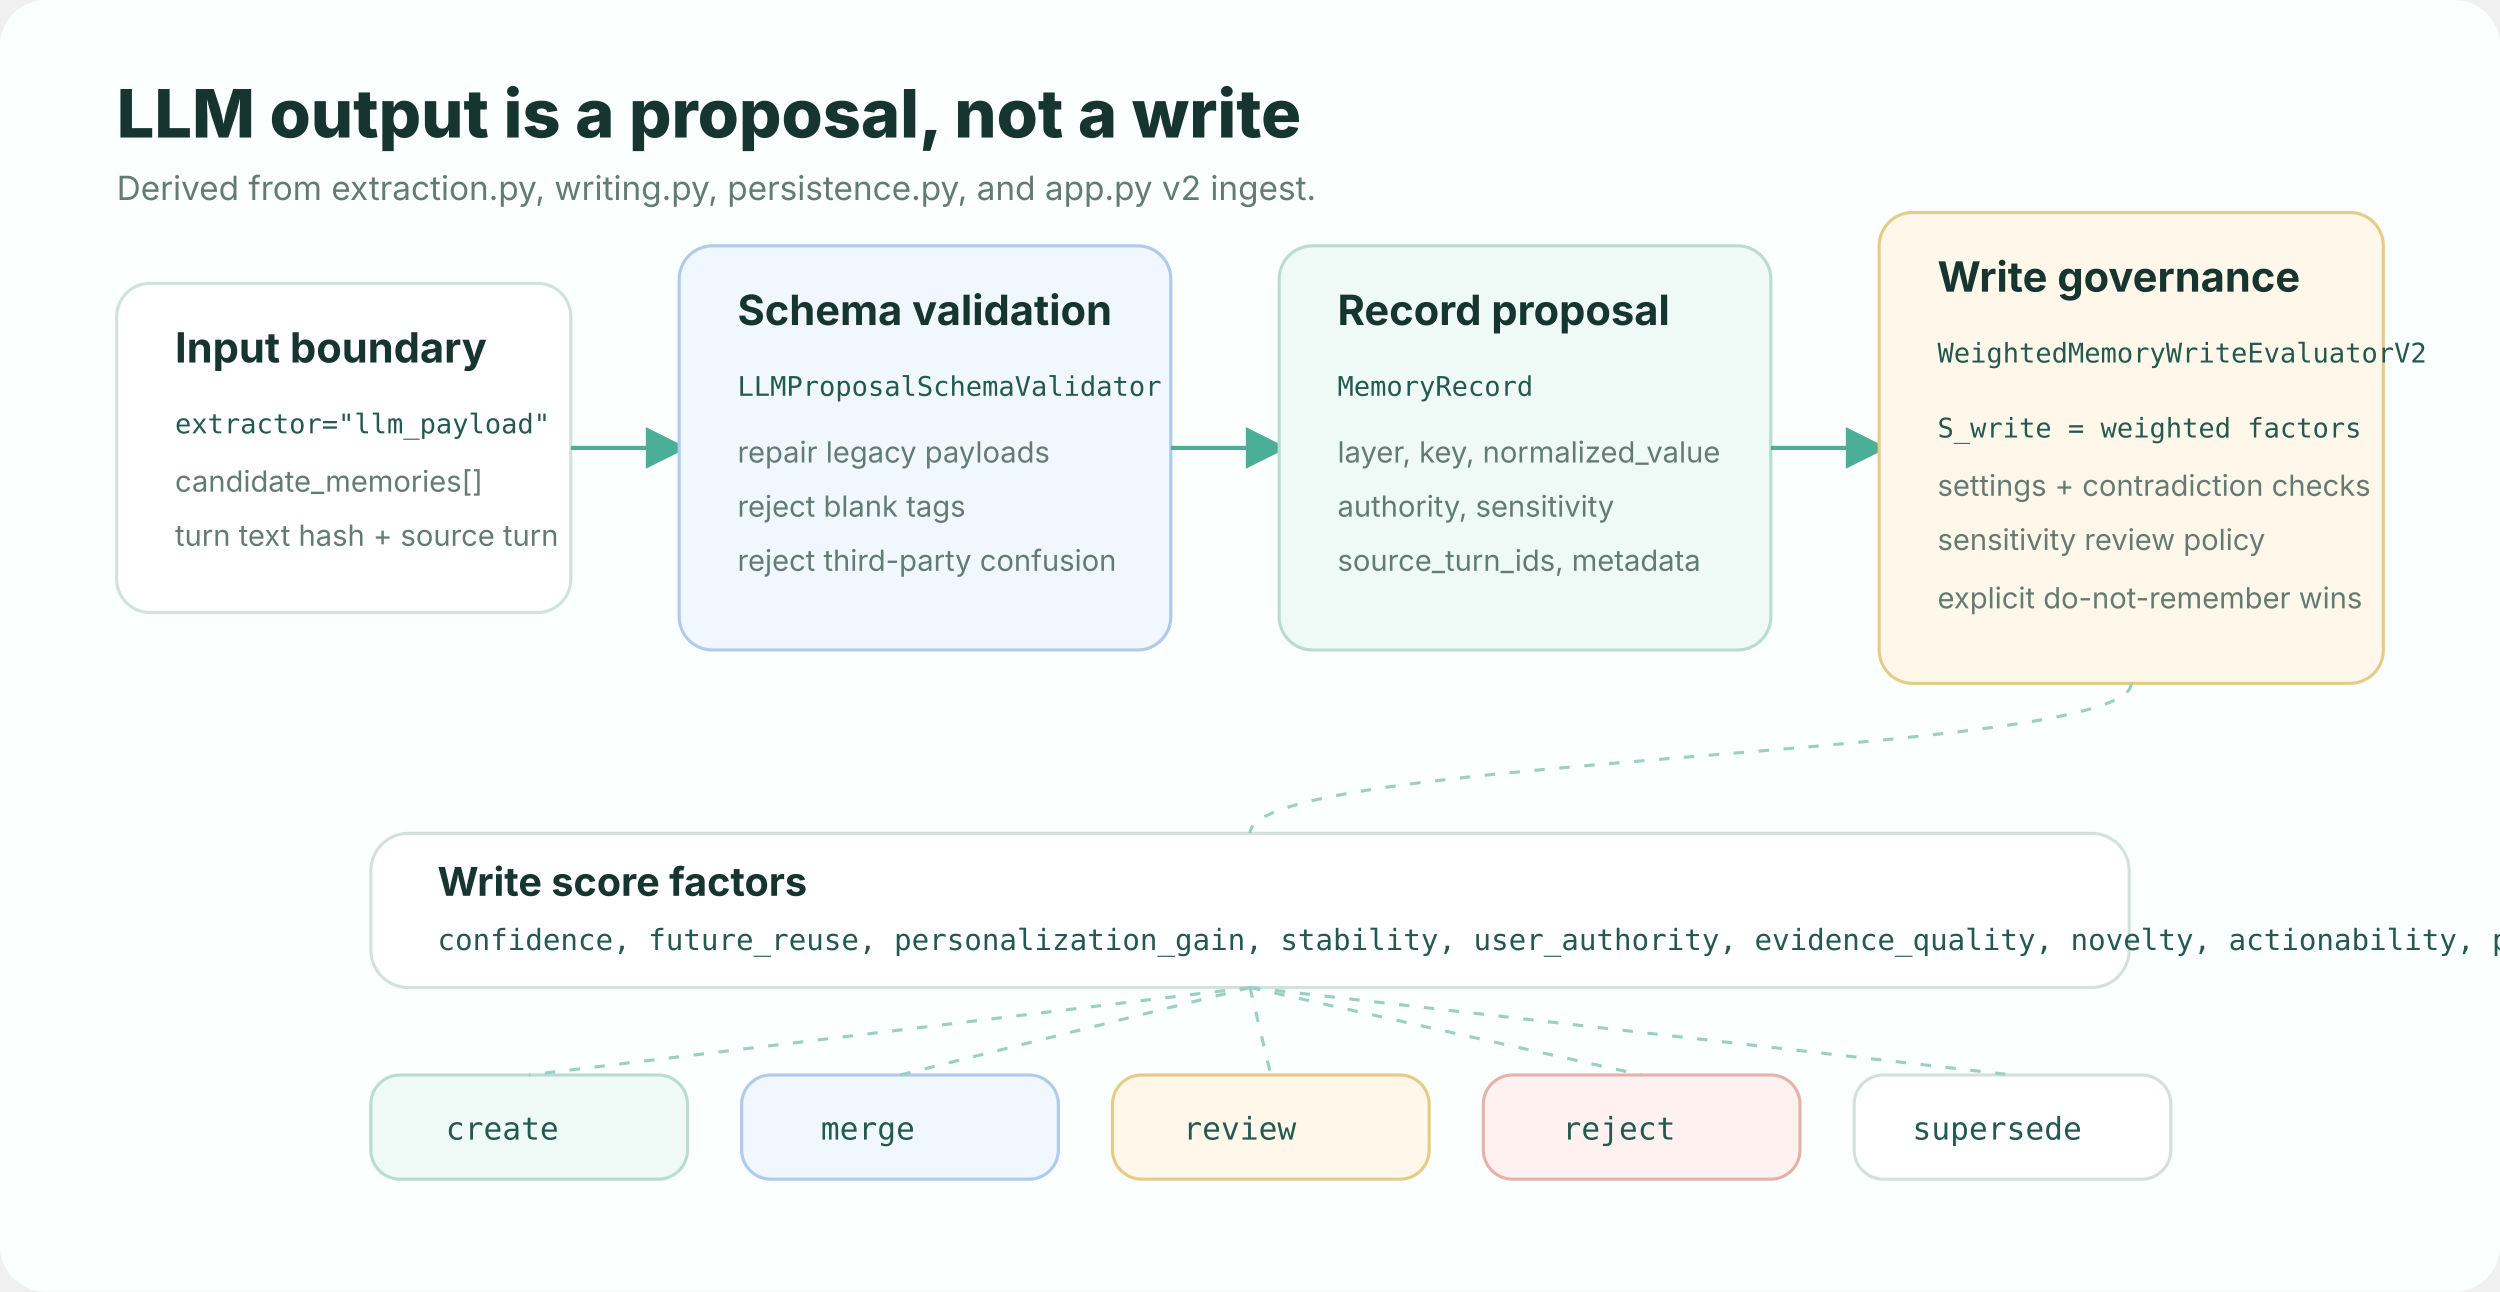
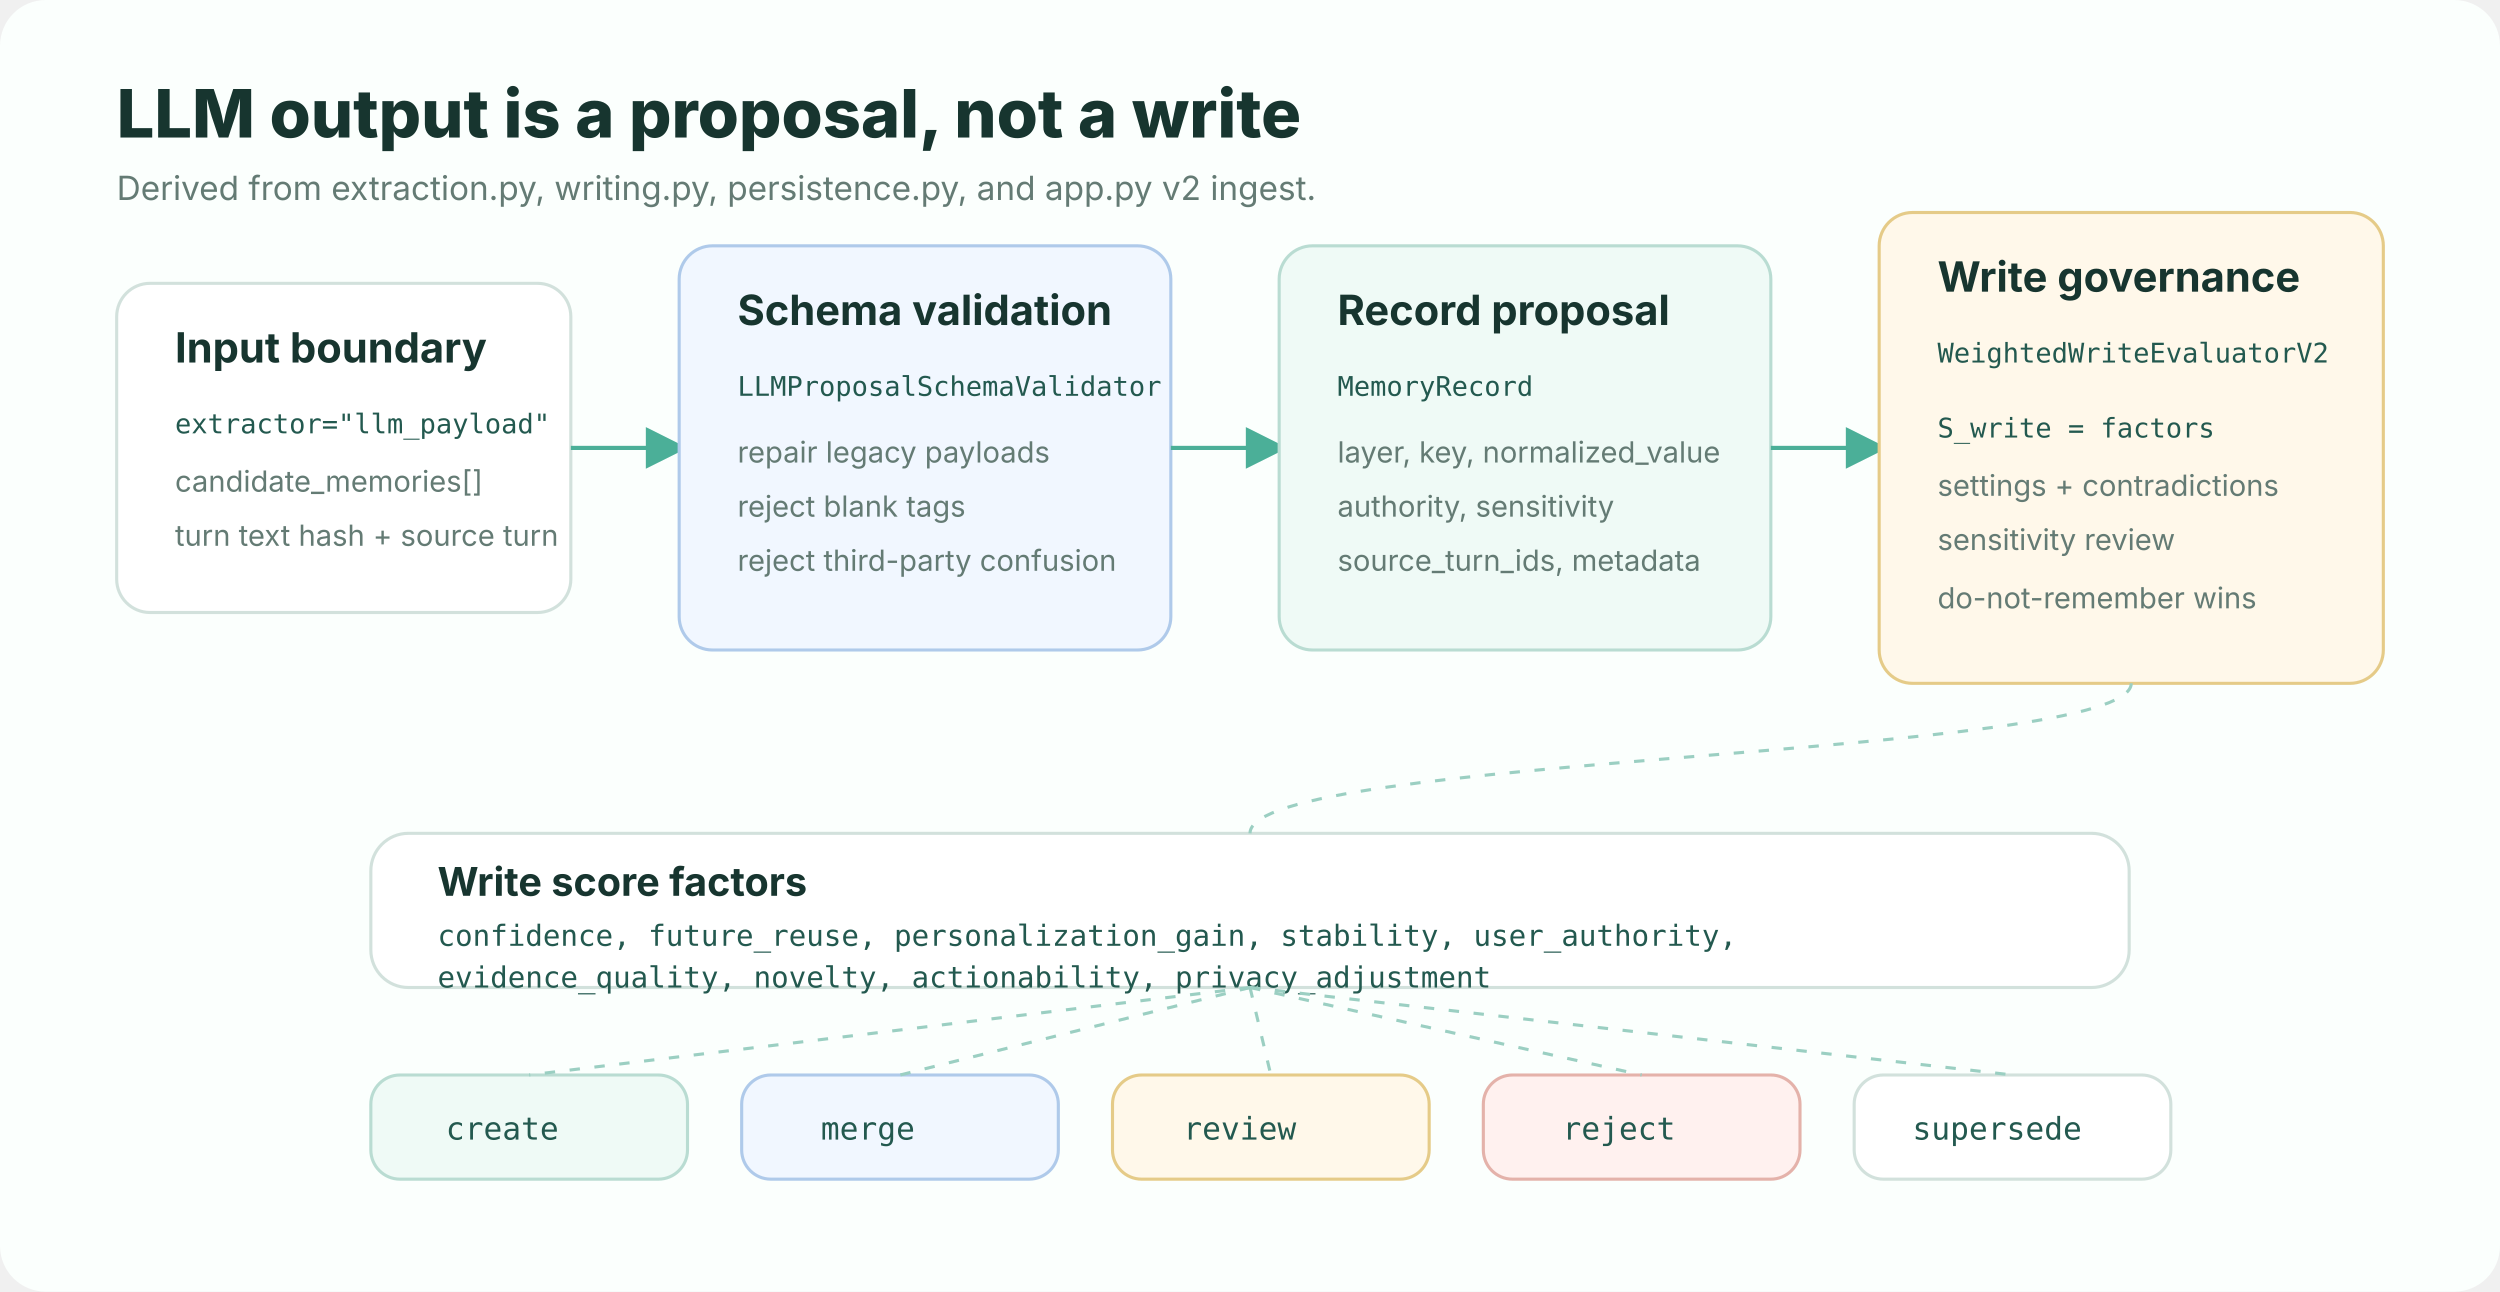
<svg xmlns="http://www.w3.org/2000/svg" width="1200" height="620" viewBox="0 0 1200 620" fill="none" role="img" aria-labelledby="title desc">
  <defs>
    <marker id="arrow" markerWidth="10" markerHeight="10" refX="8" refY="5" orient="auto">
      <path d="M0 0L10 5L0 10Z" fill="#4BAF98" />
    </marker>
    <style>
      .bg { fill: #fbfffd; }
      .panel { fill: #ffffff; stroke: #d2e1dc; stroke-width: 1.5; }
      .green { fill: #effaf6; stroke: #b9dcd2; stroke-width: 1.5; }
      .blue { fill: #f1f7ff; stroke: #afcaea; stroke-width: 1.5; }
      .gold { fill: #fff8ea; stroke: #e5cb88; stroke-width: 1.5; }
      .red { fill: #fff1ef; stroke: #e4b2aa; stroke-width: 1.5; }
      .text { fill: #17352f; font-family: Inter, ui-sans-serif, system-ui, -apple-system, BlinkMacSystemFont, "Segoe UI", sans-serif; }
      .muted { fill: #647b74; font-family: Inter, ui-sans-serif, system-ui, -apple-system, BlinkMacSystemFont, "Segoe UI", sans-serif; }
      .mono { fill: #23594f; font-family: "SFMono-Regular", Menlo, Consolas, ui-monospace, monospace; }
      .line { stroke: #4BAF98; stroke-width: 2; marker-end: url(#arrow); }
      .thin { stroke: #9bcfc2; stroke-width: 1.5; stroke-dasharray: 5 7; }
    </style>
  </defs>
  <rect width="1200" height="620" rx="22" class="bg" />
  <text x="56" y="66" class="text" font-size="32" font-weight="760">LLM output is a proposal, not a write</text>
  <text x="56" y="96" class="muted" font-size="16">Derived from extraction.py, writing.py, persistence.py, and app.py v2 ingest.</text>
  <rect x="56" y="136" width="218" height="158" rx="16" class="panel" />
  <text x="84" y="174" class="text" font-size="20" font-weight="720">Input boundary</text>
  <text x="84" y="208" class="mono" font-size="13">extractor="llm_payload"</text>
  <text x="84" y="236" class="muted" font-size="14">candidate_memories[]</text>
  <text x="84" y="262" class="muted" font-size="14">turn text hash + source turn</text>
  <line x1="274" y1="215" x2="326" y2="215" class="line" />
  <rect x="326" y="118" width="236" height="194" rx="16" class="blue" />
  <text x="354" y="156" class="text" font-size="20" font-weight="720">Schema validation</text>
  <text x="354" y="190" class="mono" font-size="13">LLMProposalSchemaValidator</text>
  <text x="354" y="222" class="muted" font-size="14">repair legacy payloads</text>
  <text x="354" y="248" class="muted" font-size="14">reject blank tags</text>
  <text x="354" y="274" class="muted" font-size="14">reject third-party confusion</text>
  <line x1="562" y1="215" x2="614" y2="215" class="line" />
  <rect x="614" y="118" width="236" height="194" rx="16" class="green" />
  <text x="642" y="156" class="text" font-size="20" font-weight="720">Record proposal</text>
  <text x="642" y="190" class="mono" font-size="13">MemoryRecord</text>
  <text x="642" y="222" class="muted" font-size="14">layer, key, normalized_value</text>
  <text x="642" y="248" class="muted" font-size="14">authority, sensitivity</text>
  <text x="642" y="274" class="muted" font-size="14">source_turn_ids, metadata</text>
  <line x1="850" y1="215" x2="902" y2="215" class="line" />
  <rect x="902" y="102" width="242" height="226" rx="16" class="gold" />
  <text x="930" y="140" class="text" font-size="20" font-weight="720">Write governance</text>
-   <text x="930" y="174" class="mono" font-size="13">WeightedMemoryWriteEvaluatorV2</text>
-   <text x="930" y="210" class="mono" font-size="13">S_write = weighted factors</text>
-   <text x="930" y="238" class="muted" font-size="14">settings + contradiction checks</text>
-   <text x="930" y="264" class="muted" font-size="14">sensitivity review policy</text>
-   <text x="930" y="292" class="muted" font-size="14">explicit do-not-remember wins</text>
+   <text x="930" y="174" class="mono" font-size="13">WeightedWriteEvaluatorV2</text>
+   <text x="930" y="210" class="mono" font-size="13">S_write = factors</text>
+   <text x="930" y="238" class="muted" font-size="14">settings + contradictions</text>
+   <text x="930" y="264" class="muted" font-size="14">sensitivity review</text>
+   <text x="930" y="292" class="muted" font-size="14">do-not-remember wins</text>
  <rect x="178" y="400" width="844" height="74" rx="18" class="panel" />
  <text x="210" y="430" class="text" font-size="19" font-weight="720">Write score factors</text>
-   <text x="210" y="456" class="mono" font-size="14">confidence, future_reuse, personalization_gain, stability, user_authority, evidence_quality, novelty, actionability, privacy_adjustment</text>
+   <text x="210" y="454" class="mono" font-size="14">
+     <tspan x="210" dy="0">confidence, future_reuse, personalization_gain, stability, user_authority,</tspan>
+     <tspan x="210" dy="20">evidence_quality, novelty, actionability, privacy_adjustment</tspan>
+   </text>
  <path d="M1023 328 C1023 364 600 362 600 400" class="thin" />
  <rect x="178" y="516" width="152" height="50" rx="14" class="green" />
  <text x="214" y="547" class="mono" font-size="15">create</text>
  <rect x="356" y="516" width="152" height="50" rx="14" class="blue" />
  <text x="394" y="547" class="mono" font-size="15">merge</text>
  <rect x="534" y="516" width="152" height="50" rx="14" class="gold" />
  <text x="568" y="547" class="mono" font-size="15">review</text>
  <rect x="712" y="516" width="152" height="50" rx="14" class="red" />
  <text x="750" y="547" class="mono" font-size="15">reject</text>
  <rect x="890" y="516" width="152" height="50" rx="14" class="panel" />
  <text x="918" y="547" class="mono" font-size="15">supersede</text>
  <line x1="600" y1="474" x2="254" y2="516" class="thin" />
  <line x1="600" y1="474" x2="432" y2="516" class="thin" />
  <line x1="600" y1="474" x2="610" y2="516" class="thin" />
  <line x1="600" y1="474" x2="788" y2="516" class="thin" />
  <line x1="600" y1="474" x2="966" y2="516" class="thin" />
</svg>
